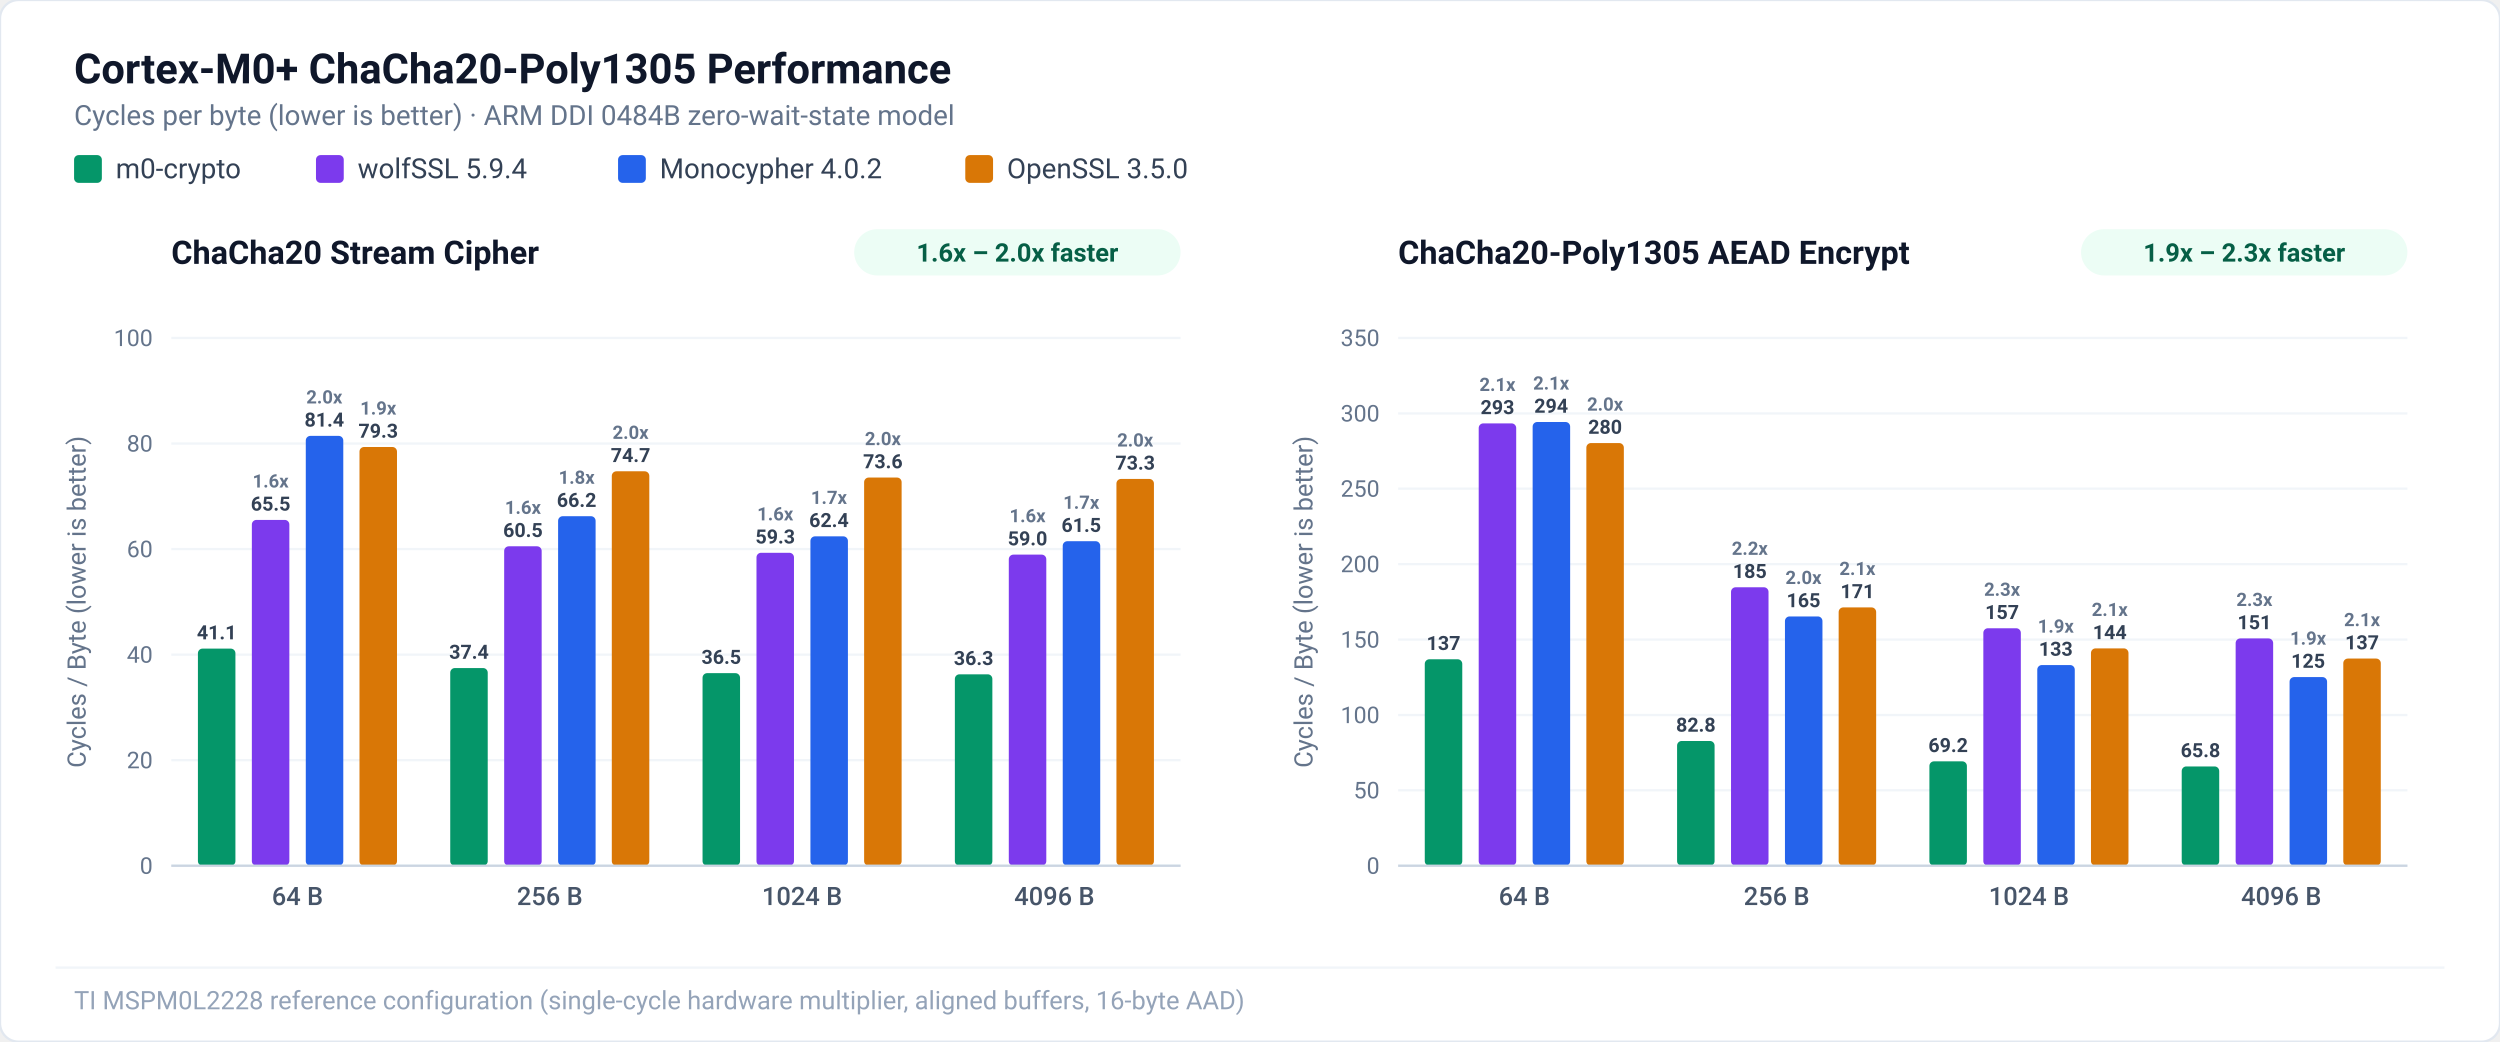
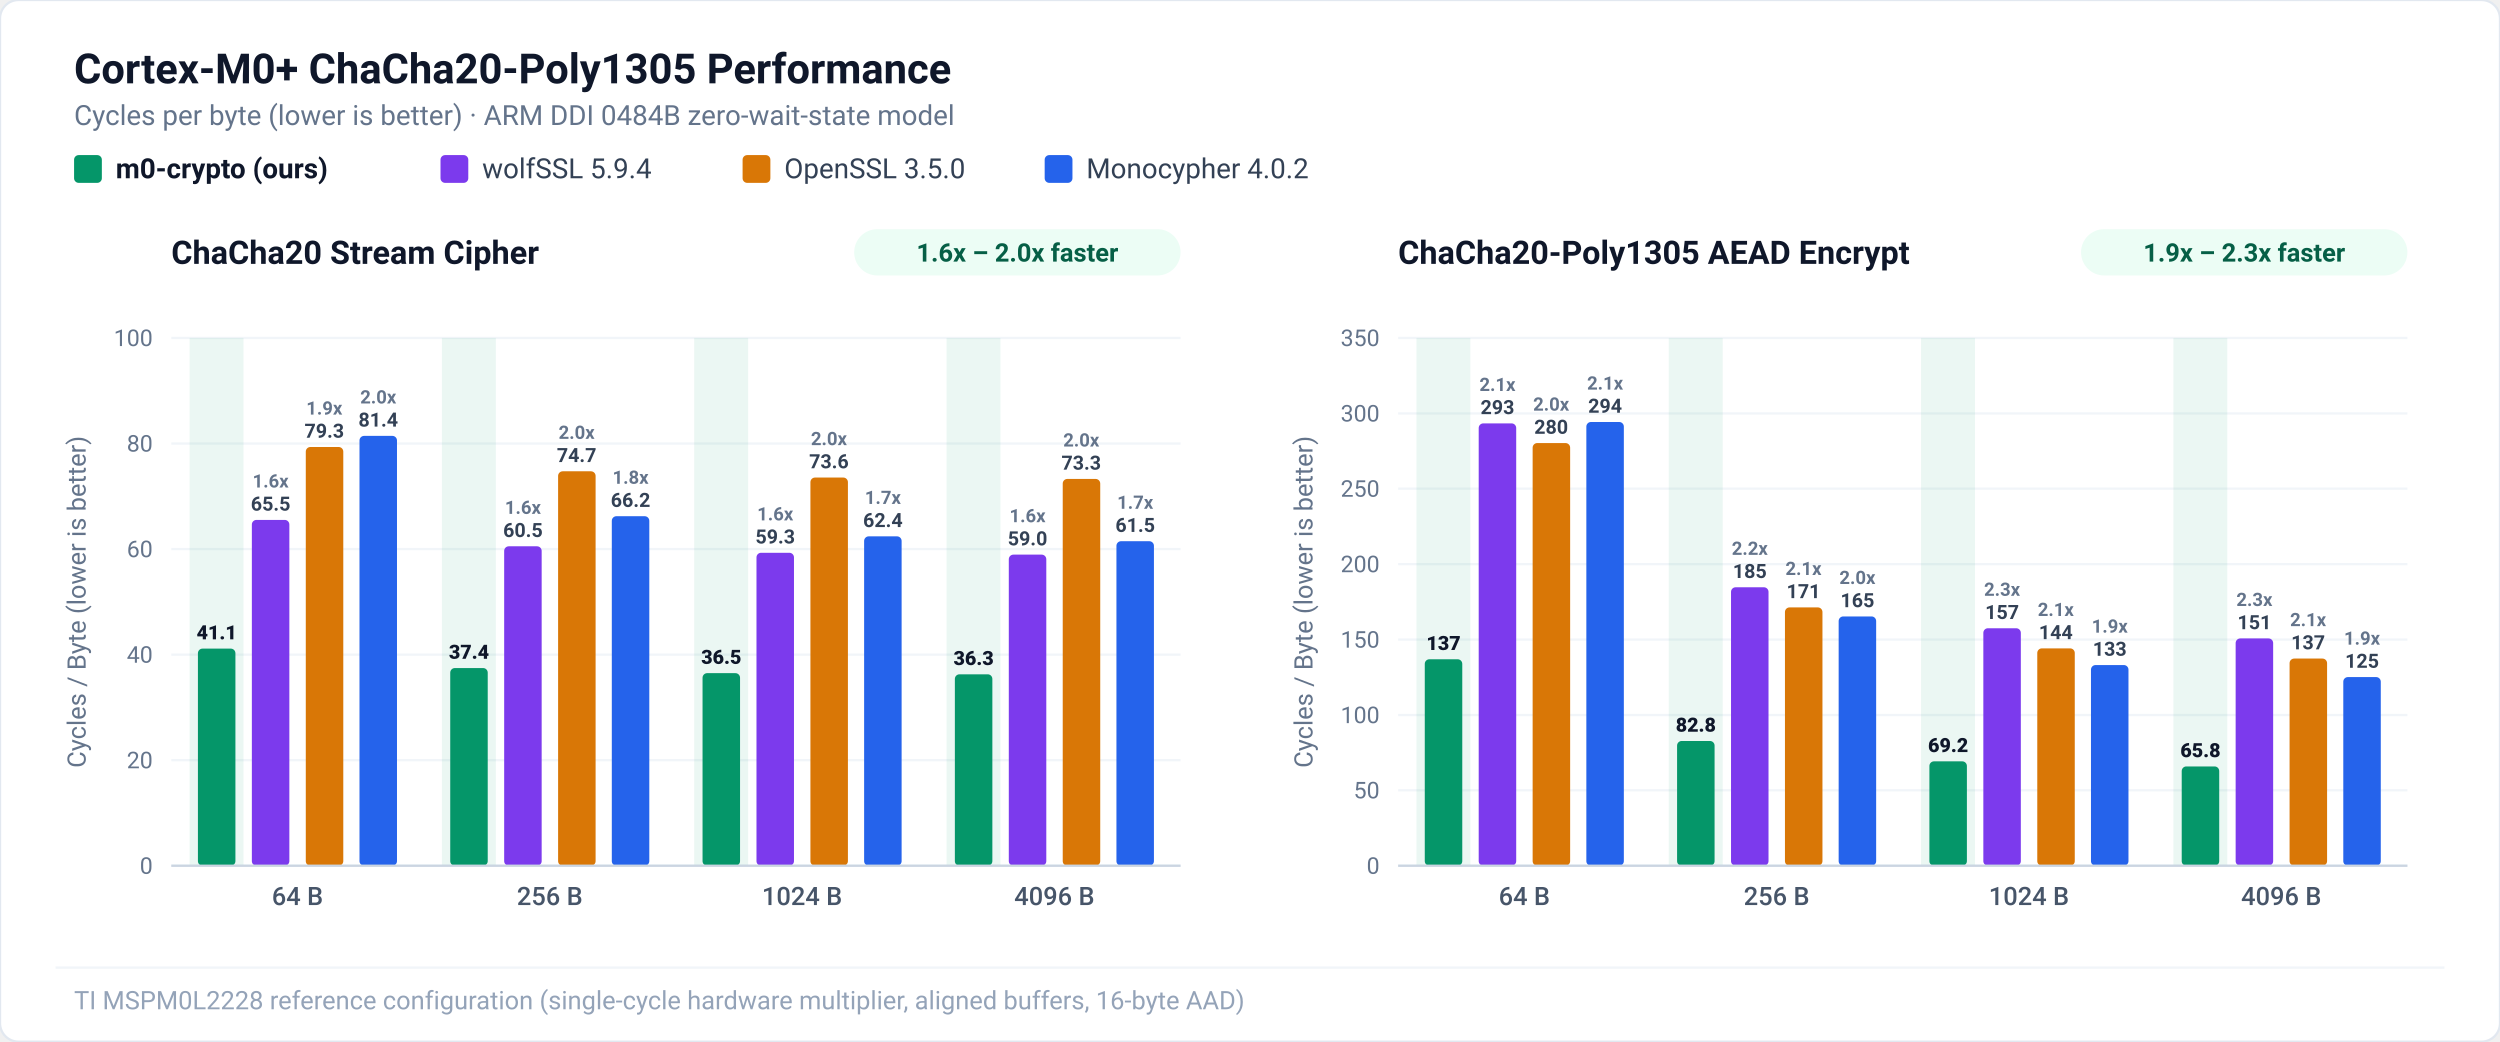
<svg xmlns="http://www.w3.org/2000/svg" viewBox="0 0 1080 450" width="1080" height="450">
+   <defs />
  <style>
    text { font-family: -apple-system, BlinkMacSystemFont, "Segoe UI", Roboto, Helvetica, Arial, sans-serif; }
  </style>
  <rect width="100%" height="100%" fill="#ffffff" rx="8" stroke="#e2e8f0" stroke-width="1" />
  <text x="32" y="36" font-size="18" font-weight="700" fill="#0f172a">Cortex-M0+ ChaCha20-Poly1305 Performance</text>
  <text x="32" y="54" font-size="12" fill="#64748b">Cycles per byte (lower is better) · ARM DDI 0484B zero-wait-state model</text>
  <g>
    <rect x="32.0" y="67" width="12" height="12" rx="2" fill="#059669" />
-     <text x="50.0" y="77" font-size="12" fill="#334155">m0-crypto</text>
-     <rect x="136.5" y="67" width="12" height="12" rx="2" fill="#7c3aed" />
-     <text x="154.5" y="77" font-size="12" fill="#334155">wolfSSL 5.9.4</text>
-     <rect x="267.0" y="67" width="12" height="12" rx="2" fill="#2563eb" />
-     <text x="285.0" y="77" font-size="12" fill="#334155">Monocypher 4.0.2</text>
-     <rect x="417.0" y="67" width="12" height="12" rx="2" fill="#d97706" />
-     <text x="435.0" y="77" font-size="12" fill="#334155">OpenSSL 3.5.0</text>
+     <text x="50.0" y="77" font-size="12" font-weight="700" fill="#0f172a">m0-crypto (ours)</text>
+     <rect x="190.3" y="67" width="12" height="12" rx="2" fill="#7c3aed" />
+     <text x="208.3" y="77" font-size="12" font-weight="400" fill="#334155">wolfSSL 5.9.4</text>
+     <rect x="320.8" y="67" width="12" height="12" rx="2" fill="#d97706" />
+     <text x="338.8" y="77" font-size="12" font-weight="400" fill="#334155">OpenSSL 3.5.0</text>
+     <rect x="451.3" y="67" width="12" height="12" rx="2" fill="#2563eb" />
+     <text x="469.3" y="77" font-size="12" font-weight="400" fill="#334155">Monocypher 4.0.2</text>
  </g>
  <g>
    <text x="74.0" y="114.0" font-size="14" font-weight="600" fill="#0f172a">ChaCha20 Stream Cipher</text>
    <rect x="369.0" y="99.0" width="141.0" height="20" rx="10" fill="#ecfdf5" />
    <text x="439.5" y="113.0" text-anchor="middle" font-size="11" font-weight="600" fill="#065f46">1.6x – 2.0x faster</text>
    <line x1="74.0" y1="374.0" x2="510.0" y2="374.0" stroke="#f1f5f9" stroke-width="1" />
    <text x="66.0" y="377.5" text-anchor="end" font-size="10" font-family="monospace" fill="#64748b">0</text>
    <line x1="74.0" y1="328.4" x2="510.0" y2="328.4" stroke="#f1f5f9" stroke-width="1" />
    <text x="66.0" y="331.9" text-anchor="end" font-size="10" font-family="monospace" fill="#64748b">20</text>
    <line x1="74.0" y1="282.8" x2="510.0" y2="282.8" stroke="#f1f5f9" stroke-width="1" />
    <text x="66.0" y="286.3" text-anchor="end" font-size="10" font-family="monospace" fill="#64748b">40</text>
    <line x1="74.0" y1="237.2" x2="510.0" y2="237.2" stroke="#f1f5f9" stroke-width="1" />
    <text x="66.0" y="240.7" text-anchor="end" font-size="10" font-family="monospace" fill="#64748b">60</text>
    <line x1="74.0" y1="191.6" x2="510.0" y2="191.6" stroke="#f1f5f9" stroke-width="1" />
    <text x="66.0" y="195.1" text-anchor="end" font-size="10" font-family="monospace" fill="#64748b">80</text>
    <line x1="74.0" y1="146.0" x2="510.0" y2="146.0" stroke="#f1f5f9" stroke-width="1" />
    <text x="66.0" y="149.5" text-anchor="end" font-size="10" font-family="monospace" fill="#64748b">100</text>
    <text transform="rotate(-90)" x="-260.0" y="37.0" text-anchor="middle" font-size="11" fill="#64748b">Cycles / Byte (lower is better)</text>
+     <rect x="81.9" y="146.0" width="23.3" height="228.0" fill="#059669" fill-opacity="0.08" />
    <rect x="85.5" y="280.2" width="16.2" height="93.8" fill="#059669" rx="2" />
-     <text x="93.6" y="276.2" text-anchor="middle" font-size="8.5" font-family="monospace" font-weight="600" fill="#334155">41.1</text>
+     <text x="93.6" y="276.2" text-anchor="middle" font-size="8.5" font-family="monospace" font-weight="800" fill="#0f172a">41.1</text>
    <rect x="108.8" y="224.6" width="16.2" height="149.4" fill="#7c3aed" rx="2" />
    <text x="116.9" y="220.6" text-anchor="middle" font-size="8.5" font-family="monospace" font-weight="600" fill="#334155">65.5</text>
    <text x="116.9" y="210.6" text-anchor="middle" font-size="8" font-family="monospace" font-weight="700" fill="#64748b">1.6x</text>
-     <rect x="132.1" y="188.3" width="16.2" height="185.7" fill="#2563eb" rx="2" />
-     <text x="140.1" y="184.3" text-anchor="middle" font-size="8.5" font-family="monospace" font-weight="600" fill="#334155">81.4</text>
-     <text x="140.1" y="174.3" text-anchor="middle" font-size="8" font-family="monospace" font-weight="700" fill="#64748b">2.0x</text>
-     <rect x="155.3" y="193.1" width="16.2" height="180.9" fill="#d97706" rx="2" />
-     <text x="163.4" y="189.1" text-anchor="middle" font-size="8.5" font-family="monospace" font-weight="600" fill="#334155">79.3</text>
-     <text x="163.4" y="179.1" text-anchor="middle" font-size="8" font-family="monospace" font-weight="700" fill="#64748b">1.9x</text>
+     <rect x="132.1" y="193.1" width="16.2" height="180.9" fill="#d97706" rx="2" />
+     <text x="140.1" y="189.1" text-anchor="middle" font-size="8.5" font-family="monospace" font-weight="600" fill="#334155">79.3</text>
+     <text x="140.1" y="179.1" text-anchor="middle" font-size="8" font-family="monospace" font-weight="700" fill="#64748b">1.9x</text>
+     <rect x="155.3" y="188.3" width="16.2" height="185.7" fill="#2563eb" rx="2" />
+     <text x="163.4" y="184.3" text-anchor="middle" font-size="8.5" font-family="monospace" font-weight="600" fill="#334155">81.4</text>
+     <text x="163.4" y="174.3" text-anchor="middle" font-size="8" font-family="monospace" font-weight="700" fill="#64748b">2.0x</text>
    <text x="128.5" y="391.0" text-anchor="middle" font-size="11" font-weight="500" fill="#475569">64 B</text>
+     <rect x="190.9" y="146.0" width="23.3" height="228.0" fill="#059669" fill-opacity="0.08" />
    <rect x="194.5" y="288.6" width="16.2" height="85.4" fill="#059669" rx="2" />
-     <text x="202.6" y="284.6" text-anchor="middle" font-size="8.5" font-family="monospace" font-weight="600" fill="#334155">37.4</text>
+     <text x="202.6" y="284.6" text-anchor="middle" font-size="8.5" font-family="monospace" font-weight="800" fill="#0f172a">37.4</text>
    <rect x="217.8" y="236.0" width="16.2" height="138.0" fill="#7c3aed" rx="2" />
    <text x="225.9" y="232.0" text-anchor="middle" font-size="8.5" font-family="monospace" font-weight="600" fill="#334155">60.5</text>
    <text x="225.9" y="222.0" text-anchor="middle" font-size="8" font-family="monospace" font-weight="700" fill="#64748b">1.6x</text>
-     <rect x="241.1" y="223.0" width="16.2" height="151.0" fill="#2563eb" rx="2" />
-     <text x="249.1" y="219.0" text-anchor="middle" font-size="8.5" font-family="monospace" font-weight="600" fill="#334155">66.2</text>
-     <text x="249.1" y="209.0" text-anchor="middle" font-size="8" font-family="monospace" font-weight="700" fill="#64748b">1.8x</text>
-     <rect x="264.3" y="203.6" width="16.2" height="170.4" fill="#d97706" rx="2" />
-     <text x="272.4" y="199.6" text-anchor="middle" font-size="8.5" font-family="monospace" font-weight="600" fill="#334155">74.7</text>
-     <text x="272.4" y="189.6" text-anchor="middle" font-size="8" font-family="monospace" font-weight="700" fill="#64748b">2.0x</text>
+     <rect x="241.1" y="203.6" width="16.2" height="170.4" fill="#d97706" rx="2" />
+     <text x="249.1" y="199.6" text-anchor="middle" font-size="8.5" font-family="monospace" font-weight="600" fill="#334155">74.7</text>
+     <text x="249.1" y="189.6" text-anchor="middle" font-size="8" font-family="monospace" font-weight="700" fill="#64748b">2.0x</text>
+     <rect x="264.3" y="223.0" width="16.2" height="151.0" fill="#2563eb" rx="2" />
+     <text x="272.4" y="219.0" text-anchor="middle" font-size="8.5" font-family="monospace" font-weight="600" fill="#334155">66.2</text>
+     <text x="272.4" y="209.0" text-anchor="middle" font-size="8" font-family="monospace" font-weight="700" fill="#64748b">1.8x</text>
    <text x="237.5" y="391.0" text-anchor="middle" font-size="11" font-weight="500" fill="#475569">256 B</text>
+     <rect x="299.9" y="146.0" width="23.3" height="228.0" fill="#059669" fill-opacity="0.08" />
    <rect x="303.5" y="290.8" width="16.2" height="83.2" fill="#059669" rx="2" />
-     <text x="311.6" y="286.8" text-anchor="middle" font-size="8.5" font-family="monospace" font-weight="600" fill="#334155">36.5</text>
+     <text x="311.6" y="286.8" text-anchor="middle" font-size="8.5" font-family="monospace" font-weight="800" fill="#0f172a">36.5</text>
    <rect x="326.8" y="238.8" width="16.2" height="135.2" fill="#7c3aed" rx="2" />
    <text x="334.9" y="234.8" text-anchor="middle" font-size="8.5" font-family="monospace" font-weight="600" fill="#334155">59.3</text>
    <text x="334.9" y="224.8" text-anchor="middle" font-size="8" font-family="monospace" font-weight="700" fill="#64748b">1.6x</text>
-     <rect x="350.1" y="231.7" width="16.2" height="142.3" fill="#2563eb" rx="2" />
-     <text x="358.1" y="227.7" text-anchor="middle" font-size="8.5" font-family="monospace" font-weight="600" fill="#334155">62.4</text>
-     <text x="358.1" y="217.7" text-anchor="middle" font-size="8" font-family="monospace" font-weight="700" fill="#64748b">1.7x</text>
-     <rect x="373.3" y="206.3" width="16.2" height="167.7" fill="#d97706" rx="2" />
-     <text x="381.4" y="202.3" text-anchor="middle" font-size="8.5" font-family="monospace" font-weight="600" fill="#334155">73.6</text>
-     <text x="381.4" y="192.3" text-anchor="middle" font-size="8" font-family="monospace" font-weight="700" fill="#64748b">2.0x</text>
+     <rect x="350.1" y="206.3" width="16.2" height="167.7" fill="#d97706" rx="2" />
+     <text x="358.1" y="202.3" text-anchor="middle" font-size="8.5" font-family="monospace" font-weight="600" fill="#334155">73.6</text>
+     <text x="358.1" y="192.3" text-anchor="middle" font-size="8" font-family="monospace" font-weight="700" fill="#64748b">2.0x</text>
+     <rect x="373.3" y="231.7" width="16.2" height="142.3" fill="#2563eb" rx="2" />
+     <text x="381.4" y="227.7" text-anchor="middle" font-size="8.5" font-family="monospace" font-weight="600" fill="#334155">62.4</text>
+     <text x="381.4" y="217.7" text-anchor="middle" font-size="8" font-family="monospace" font-weight="700" fill="#64748b">1.7x</text>
    <text x="346.5" y="391.0" text-anchor="middle" font-size="11" font-weight="500" fill="#475569">1024 B</text>
+     <rect x="408.9" y="146.0" width="23.3" height="228.0" fill="#059669" fill-opacity="0.08" />
    <rect x="412.5" y="291.3" width="16.2" height="82.7" fill="#059669" rx="2" />
-     <text x="420.6" y="287.3" text-anchor="middle" font-size="8.5" font-family="monospace" font-weight="600" fill="#334155">36.3</text>
+     <text x="420.6" y="287.3" text-anchor="middle" font-size="8.5" font-family="monospace" font-weight="800" fill="#0f172a">36.3</text>
    <rect x="435.8" y="239.6" width="16.2" height="134.4" fill="#7c3aed" rx="2" />
    <text x="443.9" y="235.6" text-anchor="middle" font-size="8.5" font-family="monospace" font-weight="600" fill="#334155">59.0</text>
    <text x="443.9" y="225.6" text-anchor="middle" font-size="8" font-family="monospace" font-weight="700" fill="#64748b">1.6x</text>
-     <rect x="459.1" y="233.8" width="16.2" height="140.2" fill="#2563eb" rx="2" />
-     <text x="467.1" y="229.8" text-anchor="middle" font-size="8.5" font-family="monospace" font-weight="600" fill="#334155">61.5</text>
-     <text x="467.1" y="219.8" text-anchor="middle" font-size="8" font-family="monospace" font-weight="700" fill="#64748b">1.7x</text>
-     <rect x="482.3" y="206.9" width="16.2" height="167.1" fill="#d97706" rx="2" />
-     <text x="490.4" y="202.9" text-anchor="middle" font-size="8.5" font-family="monospace" font-weight="600" fill="#334155">73.3</text>
-     <text x="490.4" y="192.9" text-anchor="middle" font-size="8" font-family="monospace" font-weight="700" fill="#64748b">2.0x</text>
+     <rect x="459.1" y="206.9" width="16.2" height="167.1" fill="#d97706" rx="2" />
+     <text x="467.1" y="202.9" text-anchor="middle" font-size="8.5" font-family="monospace" font-weight="600" fill="#334155">73.3</text>
+     <text x="467.1" y="192.9" text-anchor="middle" font-size="8" font-family="monospace" font-weight="700" fill="#64748b">2.0x</text>
+     <rect x="482.3" y="233.8" width="16.2" height="140.2" fill="#2563eb" rx="2" />
+     <text x="490.4" y="229.8" text-anchor="middle" font-size="8.5" font-family="monospace" font-weight="600" fill="#334155">61.5</text>
+     <text x="490.4" y="219.8" text-anchor="middle" font-size="8" font-family="monospace" font-weight="700" fill="#64748b">1.7x</text>
    <text x="455.5" y="391.0" text-anchor="middle" font-size="11" font-weight="500" fill="#475569">4096 B</text>
    <line x1="74.0" y1="374.0" x2="510.0" y2="374.0" stroke="#cbd5e1" stroke-width="1" />
  </g>
  <g>
    <text x="604.0" y="114.0" font-size="14" font-weight="600" fill="#0f172a">ChaCha20-Poly1305 AEAD Encrypt</text>
    <rect x="899.0" y="99.0" width="141.0" height="20" rx="10" fill="#ecfdf5" />
    <text x="969.5" y="113.0" text-anchor="middle" font-size="11" font-weight="600" fill="#065f46">1.9x – 2.3x faster</text>
    <line x1="604.0" y1="374.0" x2="1040.0" y2="374.0" stroke="#f1f5f9" stroke-width="1" />
    <text x="596.0" y="377.5" text-anchor="end" font-size="10" font-family="monospace" fill="#64748b">0</text>
    <line x1="604.0" y1="341.4" x2="1040.0" y2="341.4" stroke="#f1f5f9" stroke-width="1" />
    <text x="596.0" y="344.9" text-anchor="end" font-size="10" font-family="monospace" fill="#64748b">50</text>
    <line x1="604.0" y1="308.9" x2="1040.0" y2="308.9" stroke="#f1f5f9" stroke-width="1" />
    <text x="596.0" y="312.4" text-anchor="end" font-size="10" font-family="monospace" fill="#64748b">100</text>
    <line x1="604.0" y1="276.3" x2="1040.0" y2="276.3" stroke="#f1f5f9" stroke-width="1" />
    <text x="596.0" y="279.8" text-anchor="end" font-size="10" font-family="monospace" fill="#64748b">150</text>
    <line x1="604.0" y1="243.7" x2="1040.0" y2="243.7" stroke="#f1f5f9" stroke-width="1" />
    <text x="596.0" y="247.2" text-anchor="end" font-size="10" font-family="monospace" fill="#64748b">200</text>
    <line x1="604.0" y1="211.1" x2="1040.0" y2="211.1" stroke="#f1f5f9" stroke-width="1" />
    <text x="596.0" y="214.6" text-anchor="end" font-size="10" font-family="monospace" fill="#64748b">250</text>
    <line x1="604.0" y1="178.6" x2="1040.0" y2="178.6" stroke="#f1f5f9" stroke-width="1" />
    <text x="596.0" y="182.1" text-anchor="end" font-size="10" font-family="monospace" fill="#64748b">300</text>
    <line x1="604.0" y1="146.0" x2="1040.0" y2="146.0" stroke="#f1f5f9" stroke-width="1" />
    <text x="596.0" y="149.5" text-anchor="end" font-size="10" font-family="monospace" fill="#64748b">350</text>
    <text transform="rotate(-90)" x="-260.0" y="567.0" text-anchor="middle" font-size="11" fill="#64748b">Cycles / Byte (lower is better)</text>
+     <rect x="611.9" y="146.0" width="23.3" height="228.0" fill="#059669" fill-opacity="0.08" />
    <rect x="615.5" y="284.8" width="16.2" height="89.2" fill="#059669" rx="2" />
-     <text x="623.6" y="280.8" text-anchor="middle" font-size="8.5" font-family="monospace" font-weight="600" fill="#334155">137</text>
+     <text x="623.6" y="280.8" text-anchor="middle" font-size="8.5" font-family="monospace" font-weight="800" fill="#0f172a">137</text>
    <rect x="638.8" y="182.9" width="16.2" height="191.1" fill="#7c3aed" rx="2" />
    <text x="646.9" y="178.9" text-anchor="middle" font-size="8.5" font-family="monospace" font-weight="600" fill="#334155">293</text>
    <text x="646.9" y="168.9" text-anchor="middle" font-size="8" font-family="monospace" font-weight="700" fill="#64748b">2.1x</text>
-     <rect x="662.1" y="182.3" width="16.2" height="191.7" fill="#2563eb" rx="2" />
-     <text x="670.1" y="178.3" text-anchor="middle" font-size="8.5" font-family="monospace" font-weight="600" fill="#334155">294</text>
-     <text x="670.1" y="168.3" text-anchor="middle" font-size="8" font-family="monospace" font-weight="700" fill="#64748b">2.1x</text>
-     <rect x="685.3" y="191.4" width="16.2" height="182.6" fill="#d97706" rx="2" />
-     <text x="693.4" y="187.4" text-anchor="middle" font-size="8.5" font-family="monospace" font-weight="600" fill="#334155">280</text>
-     <text x="693.4" y="177.4" text-anchor="middle" font-size="8" font-family="monospace" font-weight="700" fill="#64748b">2.0x</text>
+     <rect x="662.1" y="191.4" width="16.2" height="182.6" fill="#d97706" rx="2" />
+     <text x="670.1" y="187.4" text-anchor="middle" font-size="8.5" font-family="monospace" font-weight="600" fill="#334155">280</text>
+     <text x="670.1" y="177.4" text-anchor="middle" font-size="8" font-family="monospace" font-weight="700" fill="#64748b">2.0x</text>
+     <rect x="685.3" y="182.3" width="16.2" height="191.7" fill="#2563eb" rx="2" />
+     <text x="693.4" y="178.3" text-anchor="middle" font-size="8.5" font-family="monospace" font-weight="600" fill="#334155">294</text>
+     <text x="693.4" y="168.3" text-anchor="middle" font-size="8" font-family="monospace" font-weight="700" fill="#64748b">2.1x</text>
    <text x="658.5" y="391.0" text-anchor="middle" font-size="11" font-weight="500" fill="#475569">64 B</text>
+     <rect x="720.9" y="146.0" width="23.3" height="228.0" fill="#059669" fill-opacity="0.08" />
    <rect x="724.5" y="320.1" width="16.2" height="53.9" fill="#059669" rx="2" />
-     <text x="732.6" y="316.1" text-anchor="middle" font-size="8.5" font-family="monospace" font-weight="600" fill="#334155">82.8</text>
+     <text x="732.6" y="316.1" text-anchor="middle" font-size="8.5" font-family="monospace" font-weight="800" fill="#0f172a">82.8</text>
    <rect x="747.8" y="253.7" width="16.2" height="120.3" fill="#7c3aed" rx="2" />
    <text x="755.9" y="249.7" text-anchor="middle" font-size="8.5" font-family="monospace" font-weight="600" fill="#334155">185</text>
    <text x="755.9" y="239.7" text-anchor="middle" font-size="8" font-family="monospace" font-weight="700" fill="#64748b">2.2x</text>
-     <rect x="771.1" y="266.3" width="16.2" height="107.7" fill="#2563eb" rx="2" />
-     <text x="779.1" y="262.3" text-anchor="middle" font-size="8.5" font-family="monospace" font-weight="600" fill="#334155">165</text>
-     <text x="779.1" y="252.3" text-anchor="middle" font-size="8" font-family="monospace" font-weight="700" fill="#64748b">2.0x</text>
-     <rect x="794.3" y="262.4" width="16.2" height="111.6" fill="#d97706" rx="2" />
-     <text x="802.4" y="258.4" text-anchor="middle" font-size="8.5" font-family="monospace" font-weight="600" fill="#334155">171</text>
-     <text x="802.4" y="248.4" text-anchor="middle" font-size="8" font-family="monospace" font-weight="700" fill="#64748b">2.1x</text>
+     <rect x="771.1" y="262.4" width="16.2" height="111.6" fill="#d97706" rx="2" />
+     <text x="779.1" y="258.4" text-anchor="middle" font-size="8.5" font-family="monospace" font-weight="600" fill="#334155">171</text>
+     <text x="779.1" y="248.4" text-anchor="middle" font-size="8" font-family="monospace" font-weight="700" fill="#64748b">2.1x</text>
+     <rect x="794.3" y="266.3" width="16.2" height="107.7" fill="#2563eb" rx="2" />
+     <text x="802.4" y="262.3" text-anchor="middle" font-size="8.5" font-family="monospace" font-weight="600" fill="#334155">165</text>
+     <text x="802.4" y="252.3" text-anchor="middle" font-size="8" font-family="monospace" font-weight="700" fill="#64748b">2.0x</text>
    <text x="767.5" y="391.0" text-anchor="middle" font-size="11" font-weight="500" fill="#475569">256 B</text>
+     <rect x="829.9" y="146.0" width="23.3" height="228.0" fill="#059669" fill-opacity="0.08" />
    <rect x="833.5" y="328.9" width="16.2" height="45.1" fill="#059669" rx="2" />
-     <text x="841.6" y="324.9" text-anchor="middle" font-size="8.5" font-family="monospace" font-weight="600" fill="#334155">69.2</text>
+     <text x="841.6" y="324.9" text-anchor="middle" font-size="8.5" font-family="monospace" font-weight="800" fill="#0f172a">69.2</text>
    <rect x="856.8" y="271.4" width="16.2" height="102.6" fill="#7c3aed" rx="2" />
    <text x="864.9" y="267.4" text-anchor="middle" font-size="8.5" font-family="monospace" font-weight="600" fill="#334155">157</text>
    <text x="864.9" y="257.4" text-anchor="middle" font-size="8" font-family="monospace" font-weight="700" fill="#64748b">2.3x</text>
-     <rect x="880.1" y="287.3" width="16.2" height="86.7" fill="#2563eb" rx="2" />
-     <text x="888.1" y="283.3" text-anchor="middle" font-size="8.5" font-family="monospace" font-weight="600" fill="#334155">133</text>
-     <text x="888.1" y="273.3" text-anchor="middle" font-size="8" font-family="monospace" font-weight="700" fill="#64748b">1.9x</text>
-     <rect x="903.3" y="280.1" width="16.2" height="93.9" fill="#d97706" rx="2" />
-     <text x="911.4" y="276.1" text-anchor="middle" font-size="8.5" font-family="monospace" font-weight="600" fill="#334155">144</text>
-     <text x="911.4" y="266.1" text-anchor="middle" font-size="8" font-family="monospace" font-weight="700" fill="#64748b">2.1x</text>
+     <rect x="880.1" y="280.1" width="16.2" height="93.9" fill="#d97706" rx="2" />
+     <text x="888.1" y="276.1" text-anchor="middle" font-size="8.5" font-family="monospace" font-weight="600" fill="#334155">144</text>
+     <text x="888.1" y="266.1" text-anchor="middle" font-size="8" font-family="monospace" font-weight="700" fill="#64748b">2.1x</text>
+     <rect x="903.3" y="287.3" width="16.2" height="86.7" fill="#2563eb" rx="2" />
+     <text x="911.4" y="283.3" text-anchor="middle" font-size="8.5" font-family="monospace" font-weight="600" fill="#334155">133</text>
+     <text x="911.4" y="273.3" text-anchor="middle" font-size="8" font-family="monospace" font-weight="700" fill="#64748b">1.9x</text>
    <text x="876.5" y="391.0" text-anchor="middle" font-size="11" font-weight="500" fill="#475569">1024 B</text>
+     <rect x="938.9" y="146.0" width="23.3" height="228.0" fill="#059669" fill-opacity="0.08" />
    <rect x="942.5" y="331.1" width="16.2" height="42.9" fill="#059669" rx="2" />
-     <text x="950.6" y="327.1" text-anchor="middle" font-size="8.5" font-family="monospace" font-weight="600" fill="#334155">65.8</text>
+     <text x="950.6" y="327.1" text-anchor="middle" font-size="8.5" font-family="monospace" font-weight="800" fill="#0f172a">65.8</text>
    <rect x="965.8" y="275.8" width="16.2" height="98.2" fill="#7c3aed" rx="2" />
    <text x="973.9" y="271.8" text-anchor="middle" font-size="8.5" font-family="monospace" font-weight="600" fill="#334155">151</text>
    <text x="973.9" y="261.8" text-anchor="middle" font-size="8" font-family="monospace" font-weight="700" fill="#64748b">2.3x</text>
-     <rect x="989.1" y="292.5" width="16.2" height="81.5" fill="#2563eb" rx="2" />
-     <text x="997.1" y="288.5" text-anchor="middle" font-size="8.5" font-family="monospace" font-weight="600" fill="#334155">125</text>
-     <text x="997.1" y="278.5" text-anchor="middle" font-size="8" font-family="monospace" font-weight="700" fill="#64748b">1.9x</text>
-     <rect x="1012.3" y="284.5" width="16.2" height="89.5" fill="#d97706" rx="2" />
-     <text x="1020.4" y="280.5" text-anchor="middle" font-size="8.5" font-family="monospace" font-weight="600" fill="#334155">137</text>
-     <text x="1020.4" y="270.5" text-anchor="middle" font-size="8" font-family="monospace" font-weight="700" fill="#64748b">2.1x</text>
+     <rect x="989.1" y="284.5" width="16.2" height="89.5" fill="#d97706" rx="2" />
+     <text x="997.1" y="280.5" text-anchor="middle" font-size="8.5" font-family="monospace" font-weight="600" fill="#334155">137</text>
+     <text x="997.1" y="270.5" text-anchor="middle" font-size="8" font-family="monospace" font-weight="700" fill="#64748b">2.1x</text>
+     <rect x="1012.3" y="292.5" width="16.2" height="81.5" fill="#2563eb" rx="2" />
+     <text x="1020.4" y="288.5" text-anchor="middle" font-size="8.5" font-family="monospace" font-weight="600" fill="#334155">125</text>
+     <text x="1020.4" y="278.5" text-anchor="middle" font-size="8" font-family="monospace" font-weight="700" fill="#64748b">1.9x</text>
    <text x="985.5" y="391.0" text-anchor="middle" font-size="11" font-weight="500" fill="#475569">4096 B</text>
    <line x1="604.0" y1="374.0" x2="1040.0" y2="374.0" stroke="#cbd5e1" stroke-width="1" />
  </g>
  <line x1="24" y1="418" x2="1056" y2="418" stroke="#f1f5f9" stroke-width="1" />
  <text x="32" y="436" font-size="11" fill="#94a3b8">TI MSPM0L2228 reference configuration (single-cycle hardware multiplier, aligned buffers, 16-byte AAD)</text>
</svg>
